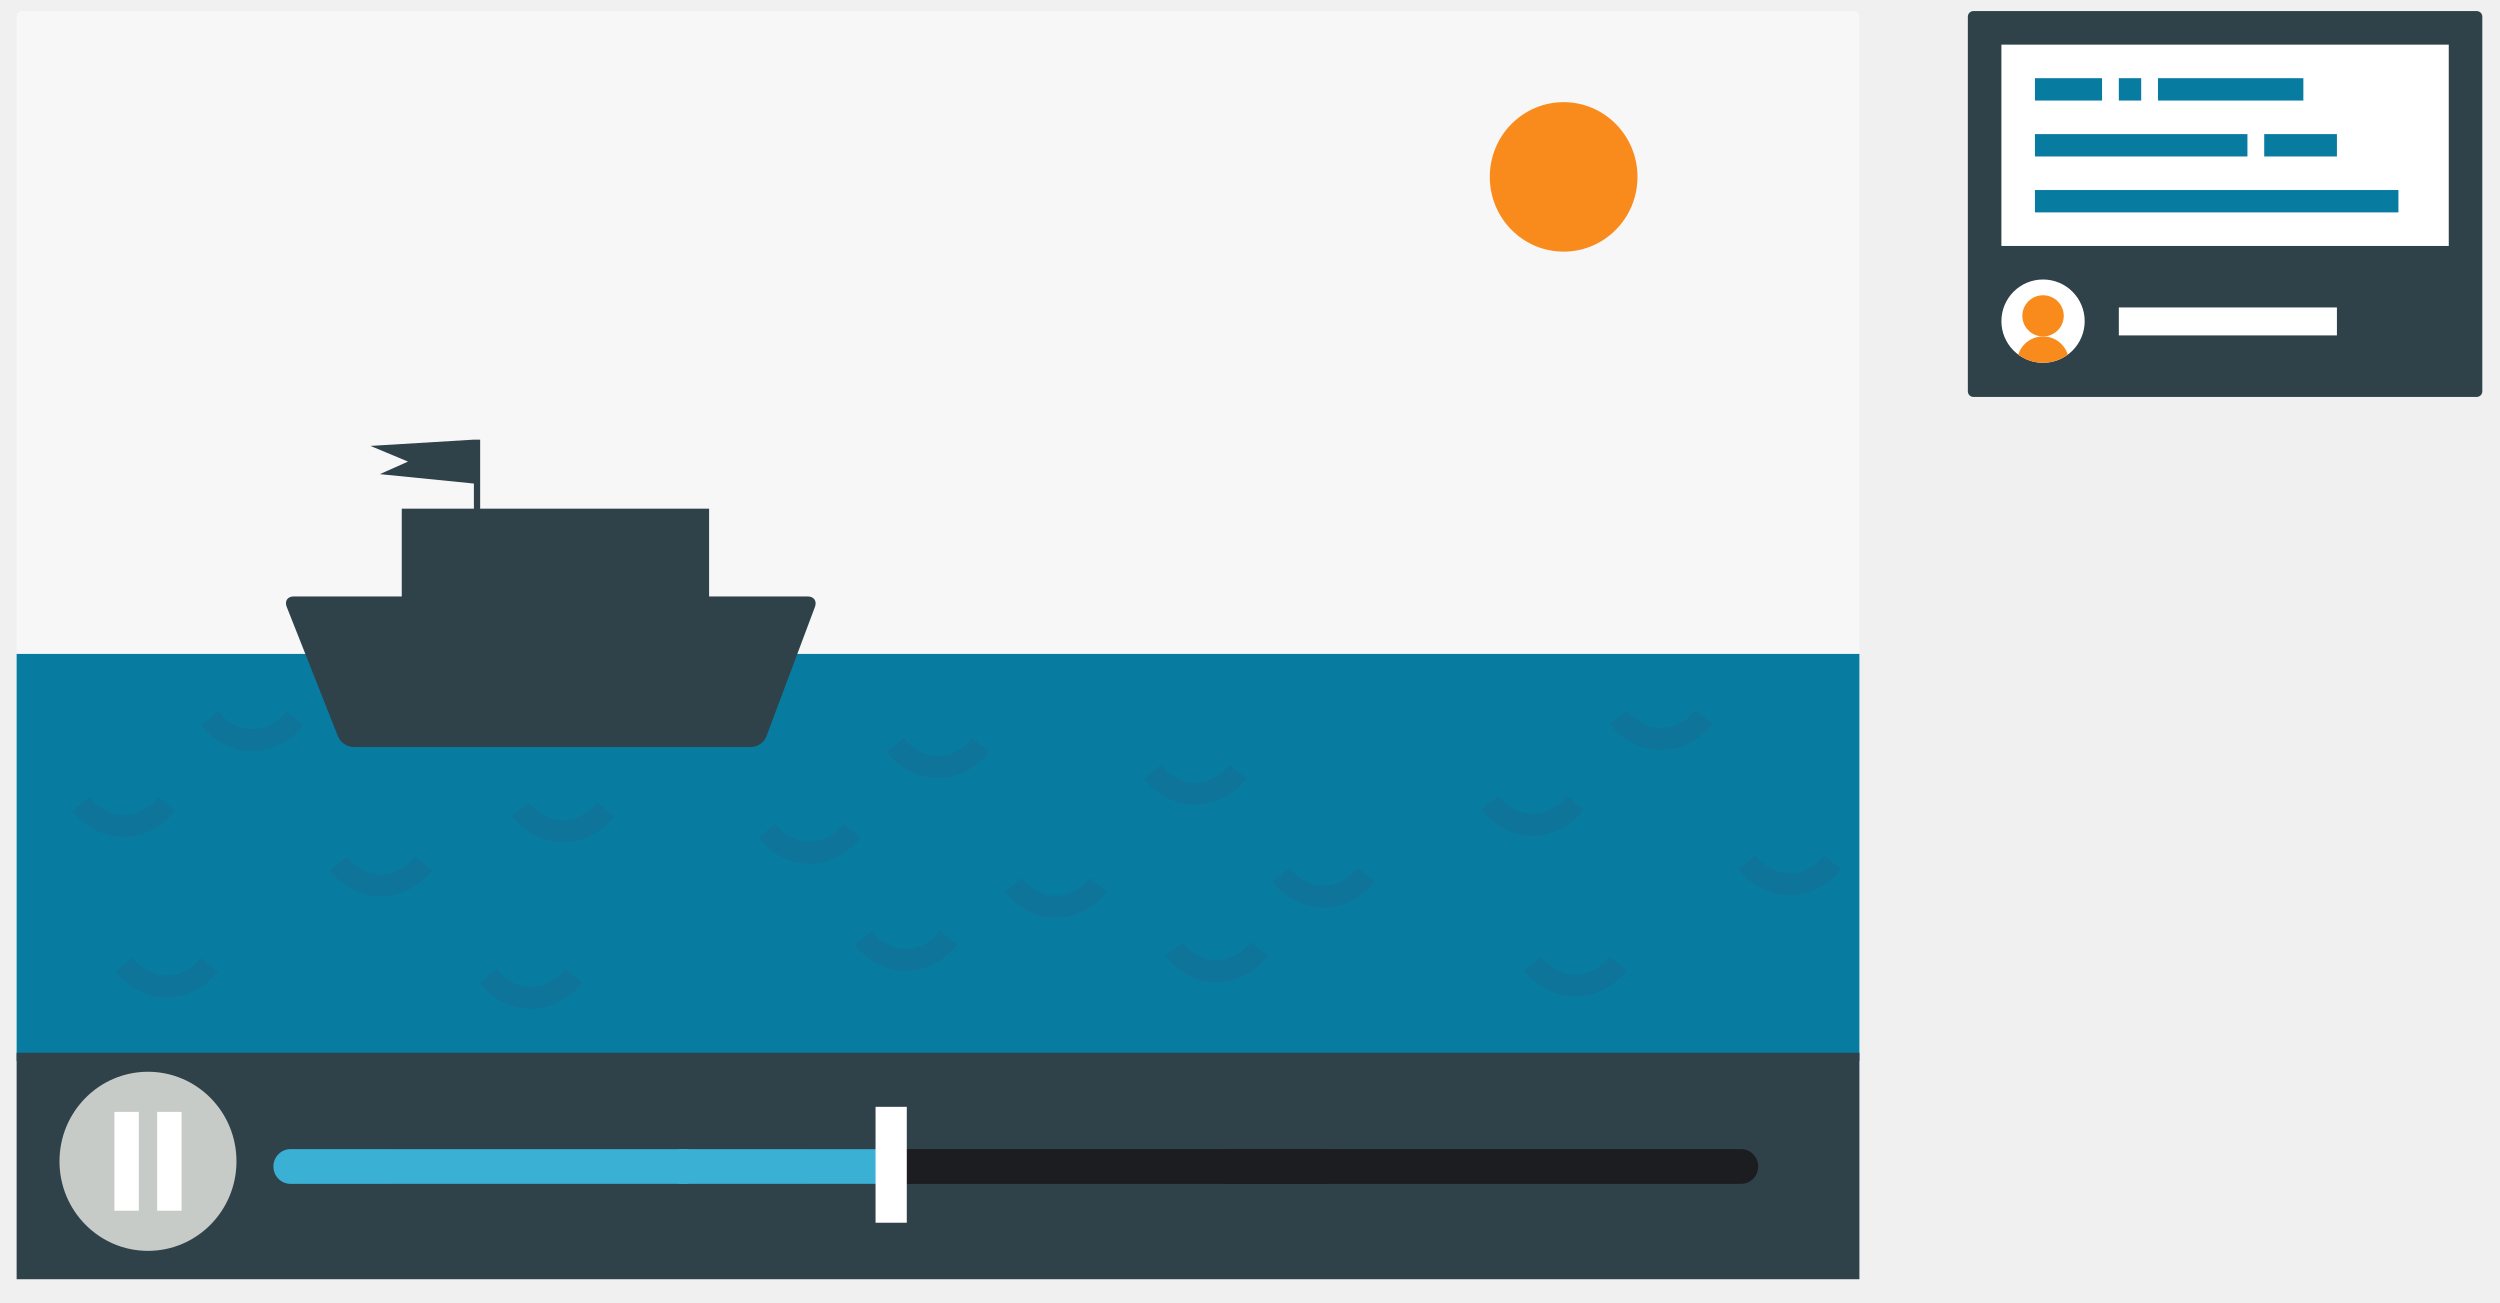
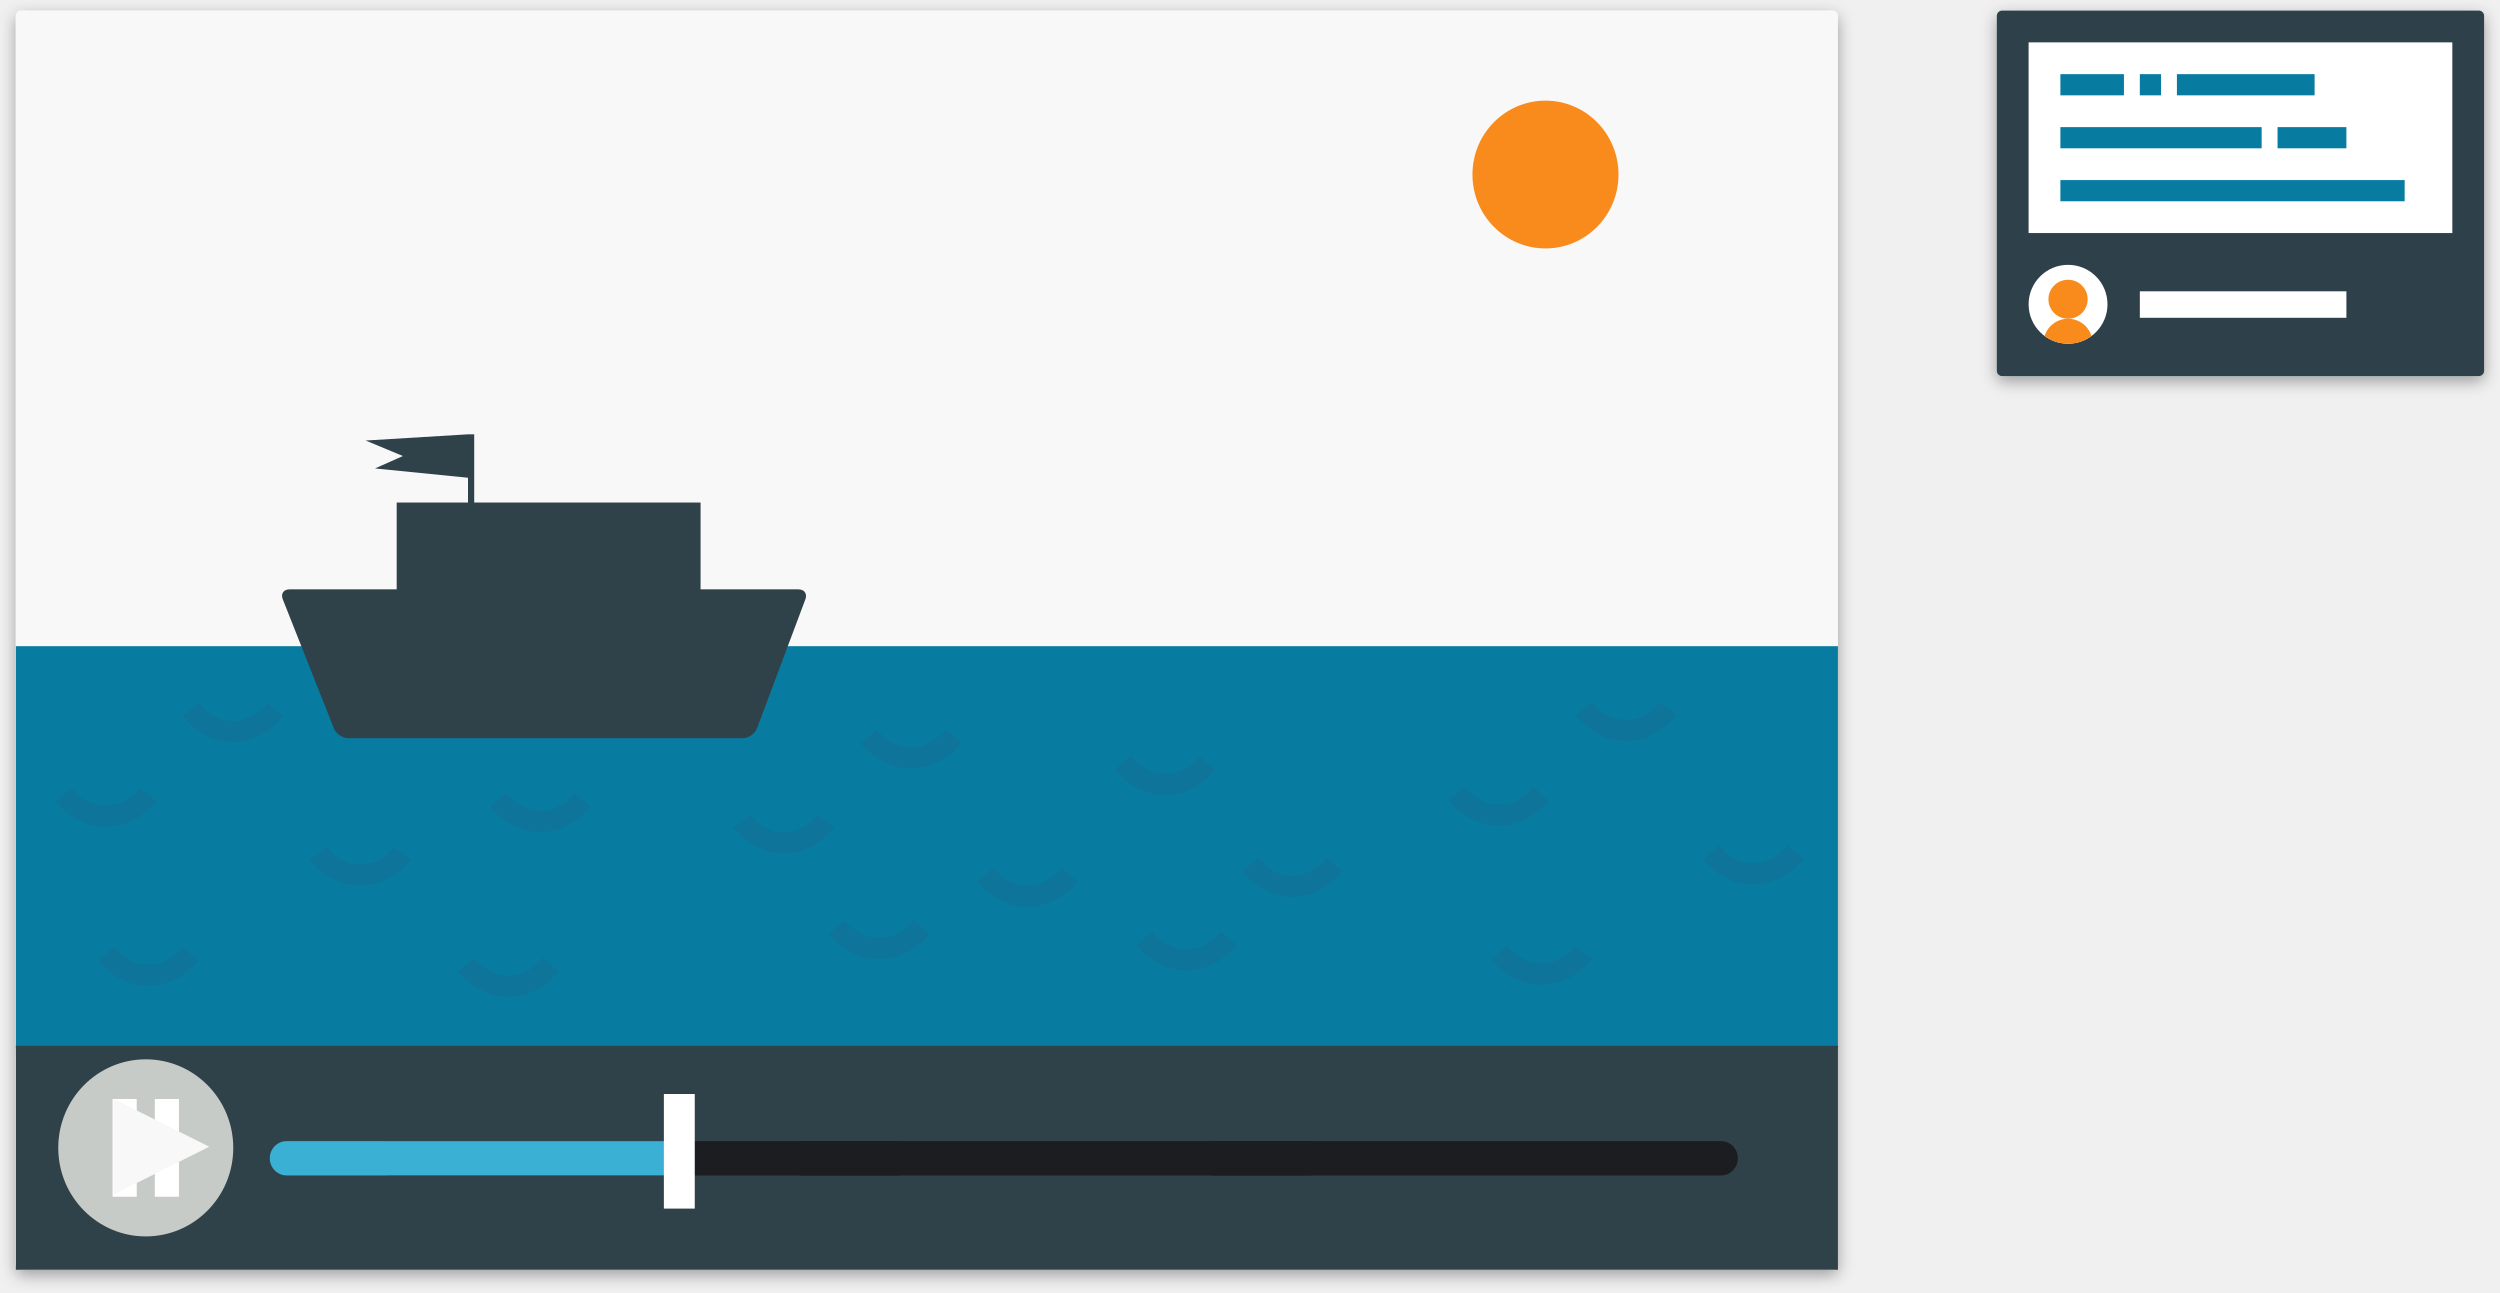
- <svg xmlns="http://www.w3.org/2000/svg" xmlns:xlink="http://www.w3.org/1999/xlink" width="451px" height="235px" viewBox="0 0 451 235" version="1.1">
+ <svg xmlns="http://www.w3.org/2000/svg" xmlns:xlink="http://www.w3.org/1999/xlink" width="472px" height="244px" viewBox="0 0 472 244" version="1.1">
  <defs>
-     <ellipse id="path-1" cx="7.512" cy="7.514" rx="7.512" ry="7.514" />
+     <filter x="-50%" y="-50%" width="200%" height="200%" filterUnits="objectBoundingBox" id="filter-1">
+       <feOffset dx="0" dy="1" in="SourceAlpha" result="shadowOffsetOuter1" />
+       <feGaussianBlur stdDeviation="1.5" in="shadowOffsetOuter1" result="shadowBlurOuter1" />
+       <feColorMatrix values="0 0 0 0 0   0 0 0 0 0   0 0 0 0 0  0 0 0 0.35 0" in="shadowBlurOuter1" type="matrix" result="shadowMatrixOuter1" />
+       <feMerge>
+         <feMergeNode in="shadowMatrixOuter1" />
+         <feMergeNode in="SourceGraphic" />
+       </feMerge>
+     </filter>
+     <filter x="-50%" y="-50%" width="200%" height="200%" filterUnits="objectBoundingBox" id="filter-2">
+       <feOffset dx="0" dy="1" in="SourceAlpha" result="shadowOffsetOuter1" />
+       <feGaussianBlur stdDeviation="1.5" in="shadowOffsetOuter1" result="shadowBlurOuter1" />
+       <feColorMatrix values="0 0 0 0 0   0 0 0 0 0   0 0 0 0 0  0 0 0 0.35 0" in="shadowBlurOuter1" type="matrix" result="shadowMatrixOuter1" />
+       <feMerge>
+         <feMergeNode in="shadowMatrixOuter1" />
+         <feMergeNode in="SourceGraphic" />
+       </feMerge>
+     </filter>
+     <ellipse id="path-3" cx="7.447" cy="7.449" rx="7.447" ry="7.449" />
  </defs>
-   <g id="Style-Inventory" stroke="none" stroke-width="1" fill="none" fill-rule="evenodd">
-     <g id="Uses-cases" transform="translate(-185, -769)">
-       <g id="case-video" transform="translate(188, 771)">
-         <g id="Group">
-           <rect id="Rectangle-177" fill="#F7F7F7" x="0" y="0" width="332.437" height="189.119" rx="1" />
-           <rect id="Rectangle-221" fill="#077CA0" x="0" y="115.966" width="332.437" height="73.445" />
-           <g id="g106" transform="translate(0, 187.2183)">
+   <g id="animations" stroke="none" stroke-width="1" fill="none" fill-rule="evenodd">
+     <g id="example-for-video" transform="translate(3, 2)">
+       <g id="video">
+         <rect id="Rectangle-177" fill="#F8F8F8" filter="url(#filter-1)" x="0" y="0" width="344" height="237.73" rx="1" />
+         <rect id="sea" fill="#077CA0" x="0" y="120" width="344" height="76" />
+         <g id="video-controls" transform="translate(0, 194.7303)">
+           <g id="g106">
            <g>
-               <g>
-                 <path d="M332.437,0.691 L332.437,41.556 L0,41.556 L0,0.691 L332.437,0.691 Z" id="Fill-247" fill="#2F4149" />
-                 <path d="M160.837,24.349 L68.192,24.349 C66.484,24.349 65.104,22.949 65.104,21.216 C65.104,19.486 66.484,18.082 68.192,18.082 L160.837,18.082 C162.545,18.082 163.925,19.486 163.925,21.216 C163.925,22.949 162.545,24.349 160.837,24.349" id="Fill-1870" fill="#1B1D20" />
-                 <path d="M18.529,33.75 C16.821,33.75 15.441,32.349 15.441,30.617 L15.441,11.815 C15.441,10.085 16.821,8.682 18.529,8.682 C20.237,8.682 21.617,10.085 21.617,11.815 L21.617,30.617 C21.617,32.349 20.237,33.75 18.529,33.75" id="Fill-1871" fill="#FFFFFF" />
-                 <path d="M30.882,33.75 C29.174,33.75 27.793,32.349 27.793,30.617 L27.793,11.815 C27.793,10.085 29.174,8.682 30.882,8.682 C32.589,8.682 33.97,10.085 33.97,11.815 L33.97,30.617 C33.97,32.349 32.589,33.75 30.882,33.75" id="Fill-1872" fill="#FFFFFF" />
-                 <path d="M111.806,18.082 L49.41,18.082 C47.703,18.082 46.322,19.486 46.322,21.216 C46.322,22.949 47.703,24.349 49.41,24.349 L121.196,24.349 L121.196,18.082" id="Fill-2553" fill="#3AB0D5" />
-                 <path d="M311.091,24.349 L218.446,24.349 C216.738,24.349 215.358,22.949 215.358,21.216 C215.358,19.486 216.738,18.082 218.446,18.082 L311.091,18.082 C312.799,18.082 314.179,19.486 314.179,21.216 C314.179,22.949 312.799,24.349 311.091,24.349" id="Fill-1870" fill="#1B1D20" />
-                 <path d="M235.964,24.349 L143.319,24.349 C141.611,24.349 140.231,22.949 140.231,21.216 C140.231,19.486 141.611,18.082 143.319,18.082 L235.964,18.082 C237.672,18.082 239.052,19.486 239.052,21.216 C239.052,22.949 237.672,24.349 235.964,24.349" id="Fill-1870" fill="#1B1D20" />
-                 <path d="M153.661,18.082 L119.785,18.082 C118.858,18.082 118.108,19.486 118.108,21.216 C118.108,22.949 118.858,24.349 119.785,24.349 L158.76,24.349 L158.76,18.082" id="Fill-2553" fill="#3AB0D5" />
-               </g>
+               <path d="M344,0.715 L344,43.001 L0,43.001 L0,0.715 L344,0.715 Z" id="Fill-247" fill="#2F4149" />
+               <path d="M166.431,25.196 L70.564,25.196 C68.797,25.196 67.369,23.747 67.369,21.954 C67.369,20.164 68.797,18.711 70.564,18.711 L166.431,18.711 C168.198,18.711 169.627,20.164 169.627,21.954 C169.627,23.747 168.198,25.196 166.431,25.196" id="Fill-1870" fill="#1B1D20" />
+               <path d="M115.694,18.711 L51.129,18.711 C49.362,18.711 47.934,20.164 47.934,21.954 C47.934,23.747 49.362,25.196 51.129,25.196 L125.412,25.196 L125.412,18.711" id="Fill-2553" fill="#3AB0D5" />
+               <path d="M321.911,25.196 L226.044,25.196 C224.277,25.196 222.849,23.747 222.849,21.954 C222.849,20.164 224.277,18.711 226.044,18.711 L321.911,18.711 C323.678,18.711 325.107,20.164 325.107,21.954 C325.107,23.747 323.678,25.196 321.911,25.196" id="Fill-1870" fill="#1B1D20" />
+               <path d="M244.171,25.196 L148.304,25.196 C146.537,25.196 145.109,23.747 145.109,21.954 C145.109,20.164 146.537,18.711 148.304,18.711 L244.171,18.711 C245.938,18.711 247.367,20.164 247.367,21.954 C247.367,23.747 245.938,25.196 244.171,25.196" id="Fill-1870" fill="#1B1D20" />
            </g>
          </g>
-           <rect id="Rectangle-179" fill="#FFFFFF" x="154.949" y="197.672" width="5.635" height="20.908" />
-           <ellipse id="Oval-91" fill="#F88B1C" cx="279.08" cy="29.912" rx="13.323" ry="13.483" />
-           <g id="g135" transform="translate(7.731092, 191.3445)">
-             <g id="Page-1">
-               <g>
-                 <g id="g135">
-                   <path d="M31.929,16.156 C31.929,25.079 24.781,32.312 15.964,32.312 C7.148,32.312 0,25.079 0,16.156 C0,7.233 7.148,0 15.964,0 C24.781,0 31.929,7.233 31.929,16.156" id="Fill-760" fill="#C7CBC7" />
-                   <path d="M18.166,7.799 L21.469,7.799 L21.469,24.512 L18.166,24.512 L18.166,7.799 L18.166,7.799 Z" id="Fill-1899" fill="#FFFFFF" />
-                   <path d="M17.616,7.242 L22.02,7.242 L22.02,25.069 L17.616,25.069 L17.616,7.242 L17.616,7.242 Z M18.717,23.955 L20.919,23.955 L20.919,8.356 L18.717,8.356 L18.717,23.955 L18.717,23.955 Z" id="Fill-1900" fill="#FFFFFF" />
-                   <path d="M10.459,7.799 L13.762,7.799 L13.762,24.512 L10.459,24.512 L10.459,7.799 L10.459,7.799 Z" id="Fill-1901" fill="#FFFFFF" />
-                   <path d="M9.909,7.242 L14.313,7.242 L14.313,25.069 L9.909,25.069 L9.909,7.242 L9.909,7.242 Z M11.01,23.955 L13.212,23.955 L13.212,8.356 L11.01,8.356 L11.01,23.955 L11.01,23.955 Z" id="Fill-1902" fill="#FFFFFF" />
-                 </g>
-               </g>
+         </g>
+         <rect id="bar" fill="#FFFFFF" x="122.339" y="204.548" width="5.831" height="21.635" />
+         <ellipse id="sun" fill="#F88B1C" cx="288.787" cy="30.952" rx="13.787" ry="13.952" />
+         <g id="btn" transform="translate(8, 198)">
+           <path d="M33.04,16.718 C33.04,25.951 25.643,33.436 16.52,33.436 C7.396,33.436 0,25.951 0,16.718 C0,7.485 7.396,0 16.52,0 C25.643,0 33.04,7.485 33.04,16.718" id="Fill-760" fill="#C7CBC7" />
+           <g id="pause" transform="translate(10, 7)" fill="#FFFFFF">
+             <path d="M8.798,1.071 L12.216,1.071 L12.216,18.365 L8.798,18.365 L8.798,1.071 L8.798,1.071 Z" id="Fill-1899" />
+             <path d="M0.823,1.071 L4.241,1.071 L4.241,18.365 L0.823,18.365 L0.823,1.071 L0.823,1.071 Z" id="Fill-1901" />
+             <path d="M0.254,0.494 L4.811,0.494 L4.811,18.941 L0.254,18.941 L0.254,0.494 L0.254,0.494 Z M1.393,17.789 L3.672,17.789 L3.672,1.647 L1.393,1.647 L1.393,17.789 L1.393,17.789 Z" id="Fill-1902" />
+             <path d="M8.229,0.494 L12.786,0.494 L12.786,18.941 L8.229,18.941 L8.229,0.494 L8.229,0.494 Z M9.368,17.789 L11.647,17.789 L11.647,1.647 L9.368,1.647 L9.368,17.789 L9.368,17.789 Z" id="Fill-1900" />
+           </g>
+           <path d="M10.5,25.5 L10.5,7.5 L28.5,16.5 L10.5,25.5 Z" id="play" fill="#F8F8F8" />
+         </g>
+         <g id="waves" transform="translate(9, 130)" stroke="#285680" stroke-width="4">
+           <path d="M119,0.208 C114.578,5.68 107.422,5.68 103,0.208 M98,19 C93.578,24.472 86.422,24.472 82,19 M64,29.104 C59.578,34.576 52.422,34.576 48,29.104 M24,48 C19.578,53.472 12.422,53.472 8,48 M40,2 C35.578,7.472 28.422,7.472 24,2 M16,18 C11.578,23.472 4.422,23.472 0,18 M92,50.104 C87.578,55.576 80.422,55.576 76,50.104" id="Stroke-301" opacity="0.2" />
+           <path d="M327,28.896 C322.578,34.368 315.422,34.368 311,28.896 M287,47.792 C282.578,53.264 275.422,53.264 271,47.792 M303,1.792 C298.578,7.264 291.422,7.264 287,1.792 M279,17.792 C274.578,23.264 267.422,23.264 263,17.792" id="Stroke-301-Copy" opacity="0.2" />
+           <path d="M240,31.208 C235.578,36.68 228.422,36.68 224,31.208 M216,12 C211.578,17.472 204.422,17.472 200,12 M190,33.104 C185.578,38.576 178.422,38.576 174,33.104 M162,43 C157.578,48.472 150.422,48.472 146,43 M168,7 C163.578,12.472 156.422,12.472 152,7 M144,23 C139.578,28.472 132.422,28.472 128,23 M220,45.104 C215.578,50.576 208.422,50.576 204,45.104" id="Stroke-301" opacity="0.2" />
+         </g>
+         <path d="M86.53,92.88 L129.268,92.88 L129.268,109.272 L147.758,109.272 C148.863,109.272 149.443,110.113 149.059,111.138 L139.92,135.508 C139.533,136.538 138.326,137.374 137.222,137.374 L62.769,137.374 C61.665,137.374 60.438,136.533 60.032,135.508 L50.385,111.138 C49.978,110.108 50.543,109.272 51.647,109.272 L71.894,109.272 L71.894,92.88 L85.359,92.88 L85.359,80 L86.53,80 L86.53,92.88 Z M85.359,88.196 L67.796,86.44 L73.065,84.098 L66.039,81.171 L85.359,80 L85.359,88.196 Z" id="boat" fill="#2F4149" />
+       </g>
+       <g id="user3-card" transform="translate(374, 0)">
+         <rect id="card3" fill="#2F4149" filter="url(#filter-2)" x="0" y="0" width="92" height="69" rx="1" />
+         <rect id="user3-input" fill="#FFFFFF" x="6" y="6" width="80" height="36" />
+         <rect id="user3-line3" fill="#077CA0" x="12" y="32" width="65" height="4" />
+         <g id="user3-avatar" transform="translate(6, 48)">
+           <mask id="mask-4" fill="white">
+             <use xlink:href="#path-3" />
+           </mask>
+           <use id="Mask" fill="#FFFFFF" xlink:href="#path-3" />
+           <g id="g236" mask="url(#mask-4)" fill="#F88B1C">
+             <g transform="translate(2.817748, 2.818589)">
+               <path d="M8.332,3.681 C8.332,1.648 6.674,0 4.629,0 C2.584,0 0.926,1.648 0.926,3.681 C0.926,5.714 2.584,7.363 4.629,7.363 C6.674,7.363 8.332,5.714 8.332,3.681" id="Fill-1585" />
+               <path d="M4.629,7.363 C2.073,7.363 0,9.424 0,11.965 L0,12.885 L9.258,12.885 L9.258,11.965 C9.258,9.424 7.185,7.363 4.629,7.363" id="Fill-1586" />
            </g>
          </g>
-           <path d="M126.597,125.831 C122.323,131.119 115.408,131.119 111.134,125.831 M106.303,143.992 C102.029,149.28 95.114,149.28 90.84,143.992 M73.445,153.756 C69.172,159.044 62.257,159.044 57.983,153.756 M34.79,172.017 C30.517,177.305 23.601,177.305 19.328,172.017 M50.252,127.563 C45.979,132.851 39.063,132.851 34.79,127.563 M27.059,143.025 C22.785,148.313 15.87,148.313 11.597,143.025 M100.504,174.05 C96.231,179.338 89.315,179.338 85.042,174.05" id="Stroke-301" stroke="#285680" stroke-width="4" opacity="0.2" />
-           <path d="M327.605,153.555 C323.332,158.843 316.416,158.843 312.143,153.555 M288.95,171.816 C284.676,177.104 277.761,177.104 273.487,171.816 M304.412,127.362 C300.138,132.65 293.223,132.65 288.95,127.362 M281.218,142.824 C276.945,148.112 270.03,148.112 265.756,142.824" id="Stroke-301-Copy" stroke="#285680" stroke-width="4" opacity="0.2" />
-           <path d="M243.529,155.789 C239.256,161.077 232.341,161.077 228.067,155.789 M220.336,137.227 C216.063,142.515 209.147,142.515 204.874,137.227 M195.21,157.622 C190.937,162.91 184.021,162.91 179.748,157.622 M168.151,167.185 C163.878,172.473 156.962,172.473 152.689,167.185 M173.95,132.395 C169.676,137.683 162.761,137.683 158.487,132.395 M150.756,147.857 C146.483,153.145 139.567,153.145 135.294,147.857 M224.202,169.218 C219.928,174.506 213.013,174.506 208.739,169.218" id="Stroke-301" stroke="#285680" stroke-width="4" opacity="0.2" />
-           <path d="M83.621,89.758 L124.922,89.758 L124.922,105.599 L142.726,105.599 C143.83,105.599 144.408,106.442 144.024,107.466 L135.24,130.889 C134.854,131.92 133.636,132.756 132.532,132.756 L60.736,132.756 C59.627,132.756 58.4,131.928 57.989,130.889 L48.717,107.466 C48.309,106.435 48.874,105.599 49.977,105.599 L69.477,105.599 L69.477,89.758 L82.49,89.758 L82.49,77.311 L83.621,77.311 L83.621,89.758 Z M82.49,85.232 L65.517,83.534 L70.609,81.271 L63.82,78.442 L82.49,77.311 L82.49,85.232 Z" id="Rectangle-222" fill="#2F4149" />
        </g>
-         <g id="Group-Copy-3" transform="translate(352, 0)">
-           <rect id="Rectangle-163" fill="#2F4149" x="0" y="0" width="92.807" height="69.605" rx="1" />
-           <rect id="Rectangle-273" fill="#FFFFFF" x="6.053" y="6.053" width="80.702" height="36.316" />
-           <rect id="Rectangle-262" fill="#077CA0" x="12.105" y="32.281" width="65.57" height="4.035" />
-           <g id="g236" transform="translate(6.052632, 48.42105)">
-             <mask id="mask-2" fill="white">
-               <use xlink:href="#path-1" />
-             </mask>
-             <use id="Mask" fill="#FFFFFF" xlink:href="#path-1" />
-             <g mask="url(#mask-2)" fill="#F88B1C">
-               <g transform="translate(2.842465, 2.843313)">
-                 <path d="M8.406,3.714 C8.406,1.663 6.733,0 4.67,0 C2.607,0 0.934,1.663 0.934,3.714 C0.934,5.765 2.607,7.427 4.67,7.427 C6.733,7.427 8.406,5.765 8.406,3.714" id="Fill-1585" />
-                 <path d="M4.67,7.427 C2.091,7.427 0,9.506 0,12.07 L0,12.998 L9.34,12.998 L9.34,12.07 C9.34,9.506 7.248,7.427 4.67,7.427" id="Fill-1586" />
-               </g>
-             </g>
-           </g>
-           <rect id="Rectangle-262" fill="#077CA0" x="53.465" y="22.193" width="13.114" height="4.035" />
-           <rect id="Rectangle-262" fill="#077CA0" x="12.105" y="22.193" width="38.333" height="4.035" />
-           <rect id="Rectangle-262" fill="#077CA0" x="34.298" y="12.105" width="26.228" height="4.035" />
-           <rect id="Rectangle-262" fill="#077CA0" x="12.105" y="12.105" width="12.105" height="4.035" />
-           <rect id="Rectangle-262" fill="#077CA0" x="27.237" y="12.105" width="4.035" height="4.035" />
-           <rect id="Rectangle-262" fill="#FFFFFF" x="27.237" y="53.465" width="39.342" height="5.044" />
+         <g id="user3-line2" transform="translate(12, 22)" fill="#077CA0">
+           <rect id="Rectangle-262" x="41" y="0" width="13" height="4" />
+           <rect id="Rectangle-262" x="0" y="0" width="38" height="4" />
        </g>
+         <g id="user3-line1" transform="translate(12, 12)" fill="#077CA0">
+           <rect id="Rectangle-262" x="22" y="0" width="26" height="4" />
+           <rect id="Rectangle-262" x="0" y="0" width="12" height="4" />
+           <rect id="Rectangle-262" x="15" y="0" width="4" height="4" />
+         </g>
+         <rect id="user3-name" fill="#FFFFFF" x="27" y="53" width="39" height="5" />
      </g>
    </g>
  </g>
</svg>
